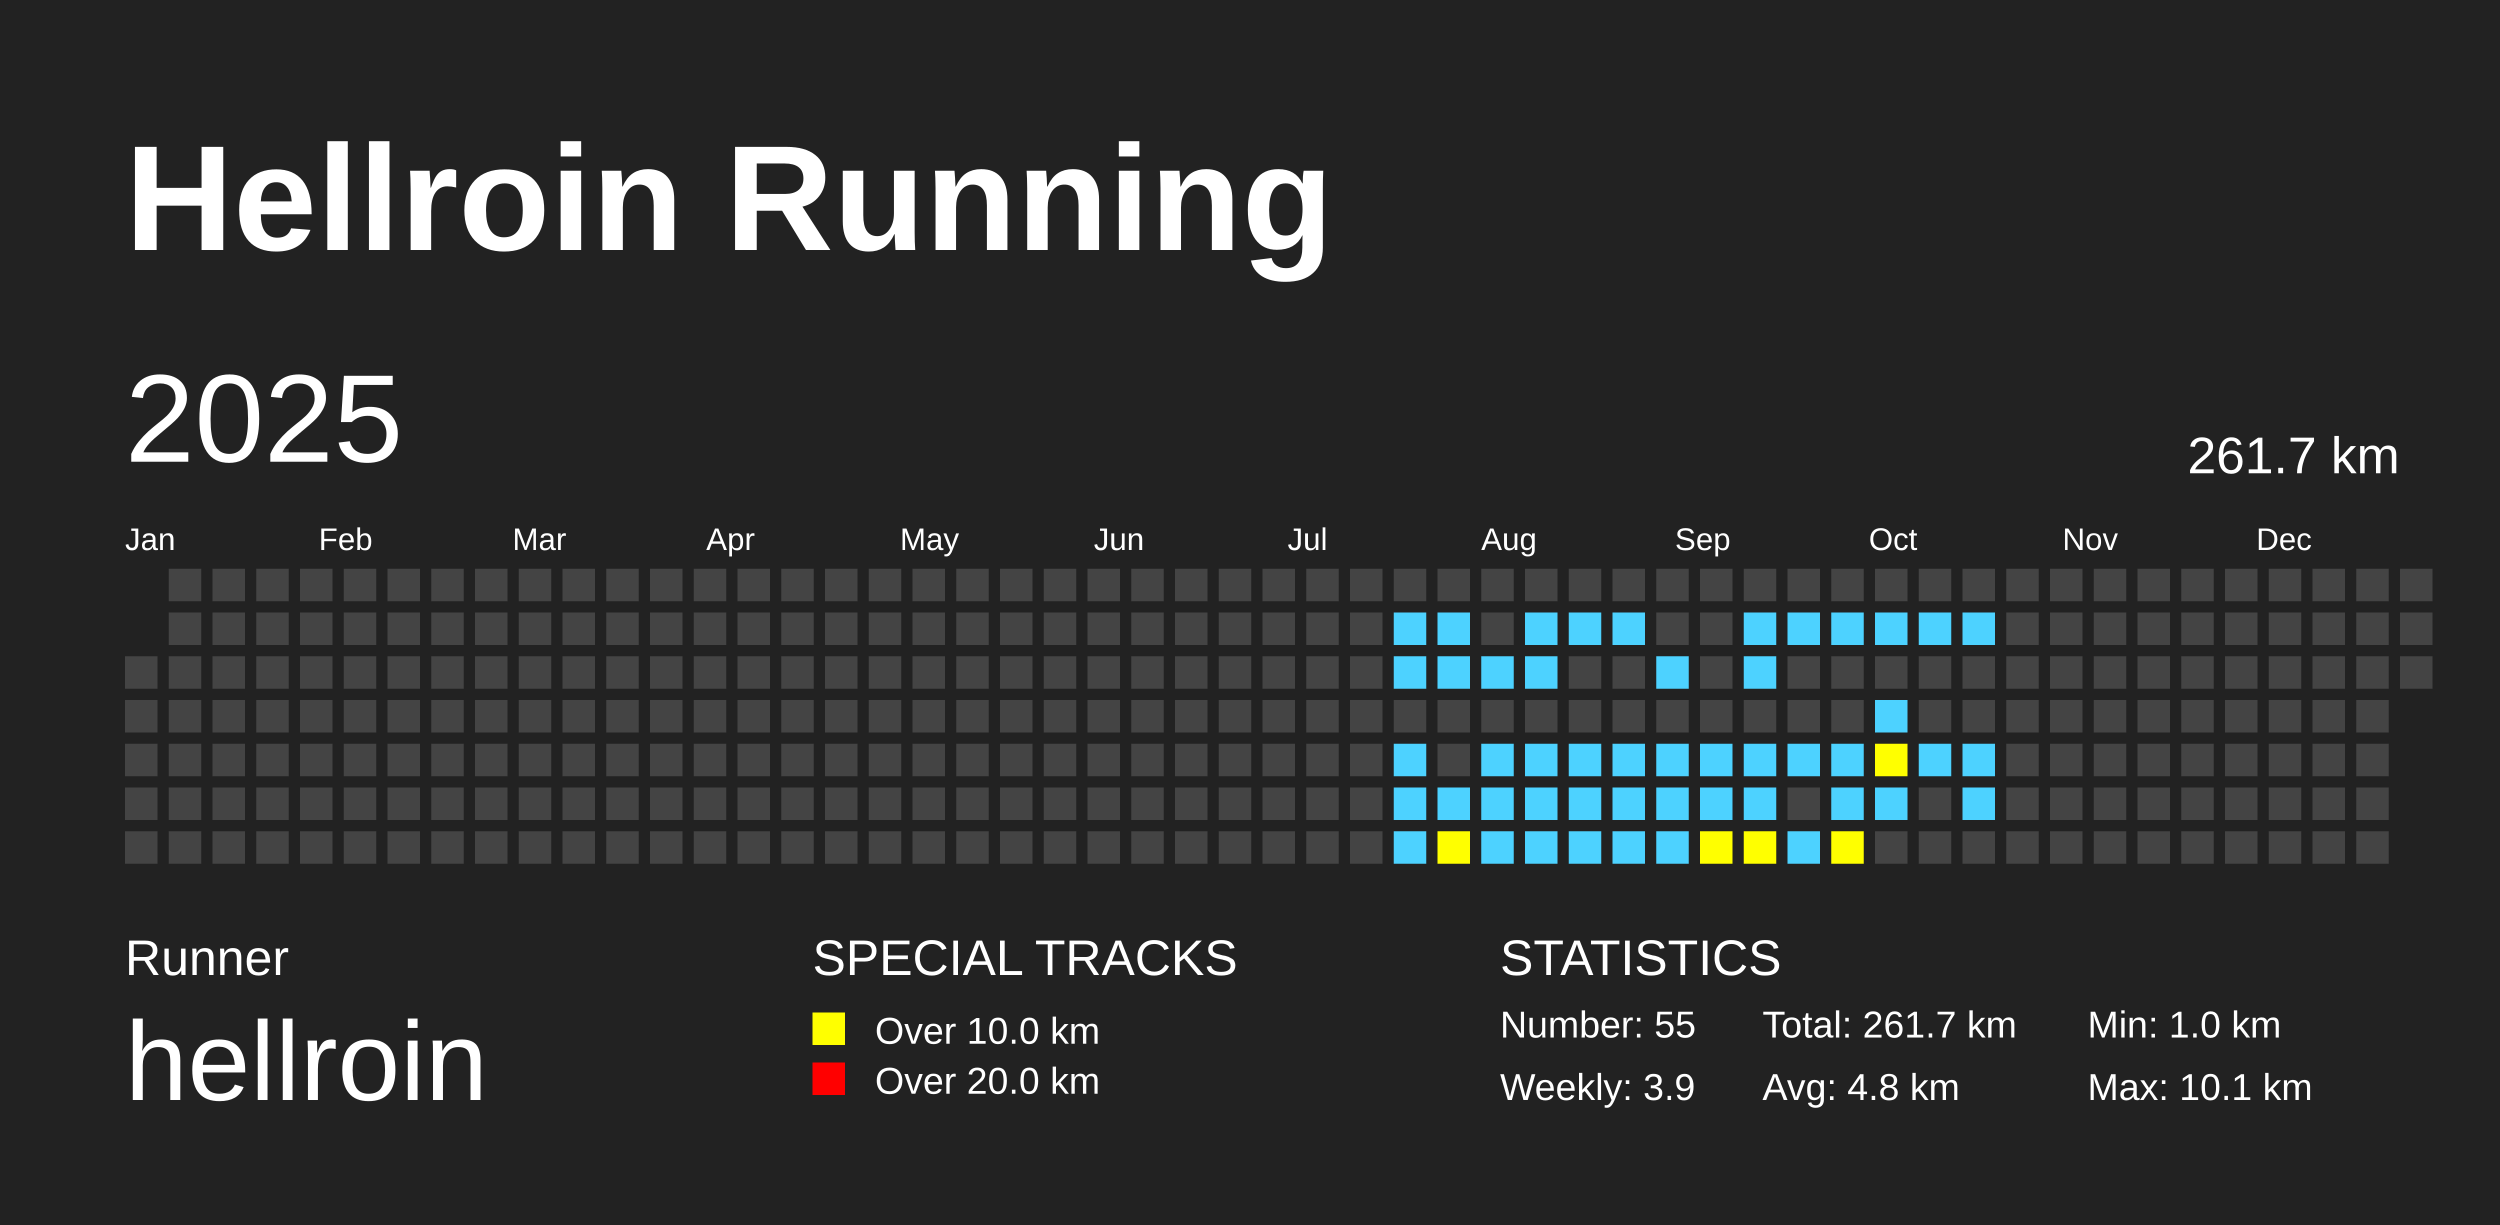
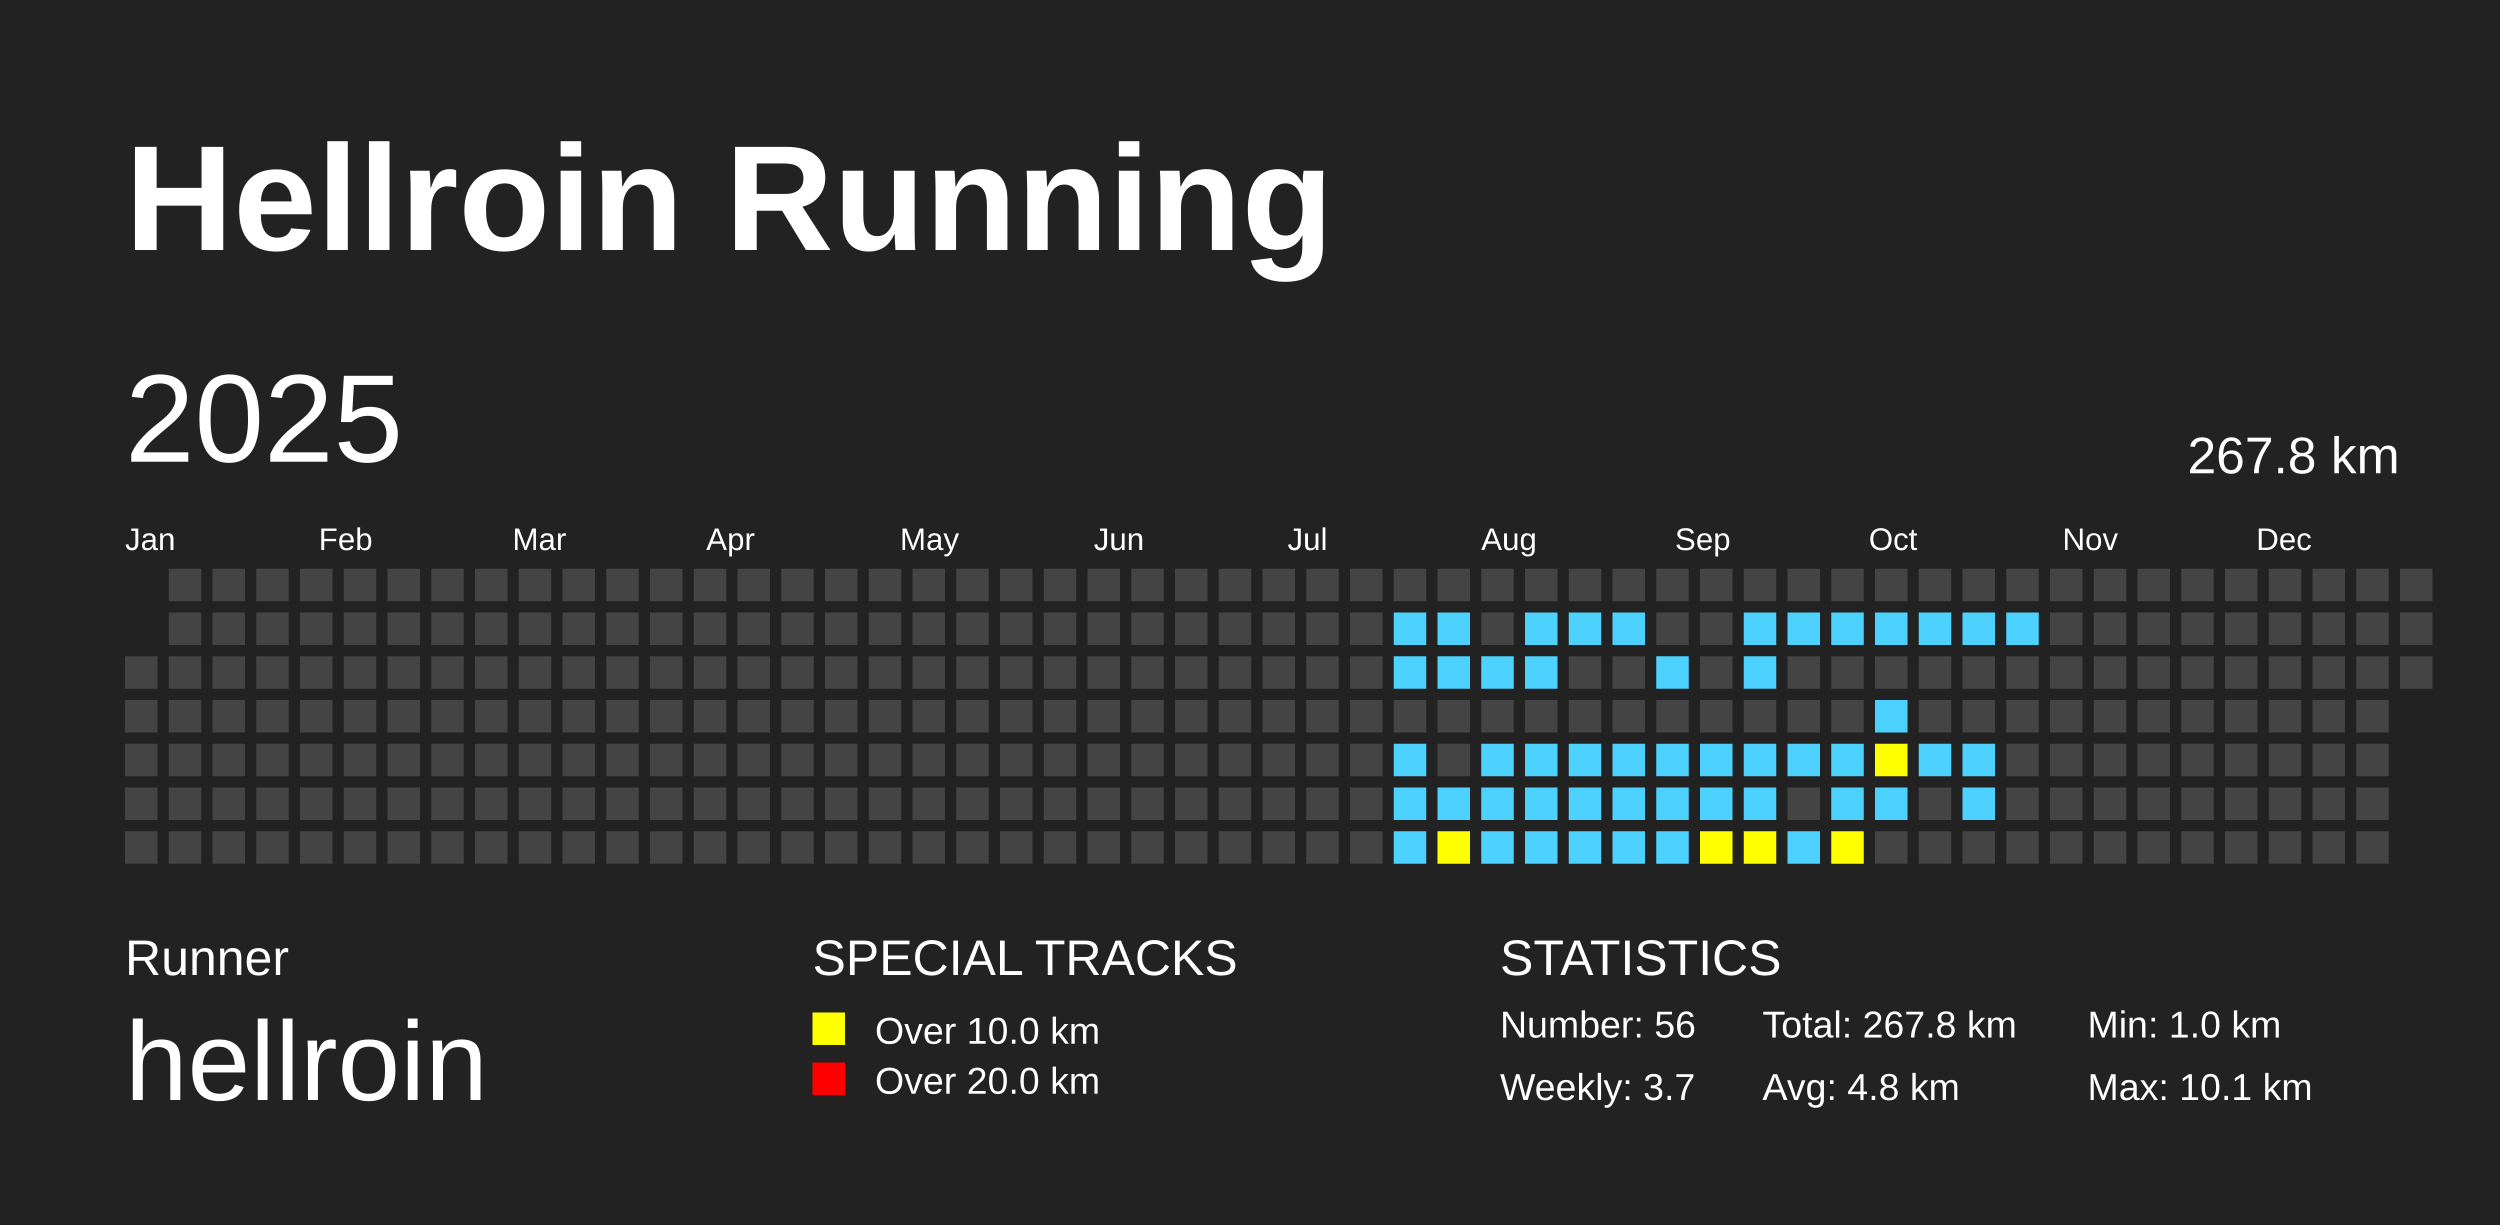
<svg xmlns="http://www.w3.org/2000/svg" baseProfile="full" height="98mm" version="1.1" viewBox="0,0,200,98" width="200mm">
  <defs />
  <rect fill="#222222" height="98" width="200" x="0" y="0" />
  <text fill="#FFFFFF" style="font-size:12px; font-family:Arial; font-weight:bold;" x="10" y="20">Hellroin Running</text>
  <text fill="#FFFFFF" style="font-size:4px; font-family:Arial" x="10" y="78">Runner</text>
  <text fill="#FFFFFF" style="font-size:9px; font-family:Arial" x="10" y="88">hellroin</text>
  <text fill="#FFFFFF" style="font-size:4px; font-family:Arial" x="65" y="78">SPECIAL TRACKS</text>
  <rect fill="yellow" height="2.6" width="2.6" x="65" y="81" />
  <text fill="#FFFFFF" style="font-size:3px; font-family:Arial" x="70" y="83.5">Over 10.0 km</text>
  <rect fill="red" height="2.6" width="2.6" x="65" y="85" />
  <text fill="#FFFFFF" style="font-size:3px; font-family:Arial" x="70" y="87.5">Over 20.0 km</text>
  <text fill="#FFFFFF" style="font-size:4px; font-family:Arial" x="120" y="78">STATISTICS</text>
-   <text fill="#FFFFFF" style="font-size:3px; font-family:Arial" x="120" y="83">Number: 55</text>
-   <text fill="#FFFFFF" style="font-size:3px; font-family:Arial" x="120" y="88">Weekly: 3.9</text>
-   <text fill="#FFFFFF" style="font-size:3px; font-family:Arial" x="141" y="83">Total: 261.7 km</text>
+   <text fill="#FFFFFF" style="font-size:3px; font-family:Arial" x="120" y="83">Number: 56</text>
+   <text fill="#FFFFFF" style="font-size:3px; font-family:Arial" x="120" y="88">Weekly: 3.7</text>
+   <text fill="#FFFFFF" style="font-size:3px; font-family:Arial" x="141" y="83">Total: 267.8 km</text>
  <text fill="#FFFFFF" style="font-size:3px; font-family:Arial" x="141" y="88">Avg: 4.8 km</text>
  <text fill="#FFFFFF" style="font-size:3px; font-family:Arial" x="167" y="83">Min: 1.0 km</text>
  <text fill="#FFFFFF" style="font-size:3px; font-family:Arial" x="167" y="88">Max: 10.1 km</text>
  <text dominant-baseline="hanging" fill="#FFFFFF" style="font-size:10.0px; font-family:Arial;" x="10" y="30">2025</text>
-   <text dominant-baseline="hanging" fill="#FFFFFF" style="font-size:4.125px; font-family:Arial;" x="175" y="35">261.7 km</text>
+   <text dominant-baseline="hanging" fill="#FFFFFF" style="font-size:4.125px; font-family:Arial;" x="175" y="35">267.8 km</text>
  <text fill="#FFFFFF" style="font-size:2.5px; font-family:Arial" x="10.0" y="44">Jan</text>
  <text fill="#FFFFFF" style="font-size:2.5px; font-family:Arial" x="25.5" y="44">Feb</text>
  <text fill="#FFFFFF" style="font-size:2.5px; font-family:Arial" x="41.0" y="44">Mar</text>
  <text fill="#FFFFFF" style="font-size:2.5px; font-family:Arial" x="56.5" y="44">Apr</text>
  <text fill="#FFFFFF" style="font-size:2.5px; font-family:Arial" x="72.0" y="44">May</text>
  <text fill="#FFFFFF" style="font-size:2.5px; font-family:Arial" x="87.5" y="44">Jun</text>
  <text fill="#FFFFFF" style="font-size:2.5px; font-family:Arial" x="103.0" y="44">Jul</text>
  <text fill="#FFFFFF" style="font-size:2.5px; font-family:Arial" x="118.5" y="44">Aug</text>
  <text fill="#FFFFFF" style="font-size:2.5px; font-family:Arial" x="134.0" y="44">Sep</text>
  <text fill="#FFFFFF" style="font-size:2.5px; font-family:Arial" x="149.5" y="44">Oct</text>
  <text fill="#FFFFFF" style="font-size:2.5px; font-family:Arial" x="165.0" y="44">Nov</text>
  <text fill="#FFFFFF" style="font-size:2.5px; font-family:Arial" x="180.5" y="44">Dec</text>
  <rect fill="#444444" height="2.6" width="2.6" x="10.0" y="52.5" />
  <rect fill="#444444" height="2.6" width="2.6" x="10.0" y="56.0" />
  <rect fill="#444444" height="2.6" width="2.6" x="10.0" y="59.5" />
  <rect fill="#444444" height="2.6" width="2.6" x="10.0" y="63.0" />
  <rect fill="#444444" height="2.6" width="2.6" x="10.0" y="66.5" />
  <rect fill="#444444" height="2.6" width="2.6" x="13.5" y="45.5" />
  <rect fill="#444444" height="2.6" width="2.6" x="13.5" y="49.0" />
  <rect fill="#444444" height="2.6" width="2.6" x="13.5" y="52.5" />
  <rect fill="#444444" height="2.6" width="2.6" x="13.5" y="56.0" />
  <rect fill="#444444" height="2.6" width="2.6" x="13.5" y="59.5" />
  <rect fill="#444444" height="2.6" width="2.6" x="13.5" y="63.0" />
  <rect fill="#444444" height="2.6" width="2.6" x="13.5" y="66.5" />
  <rect fill="#444444" height="2.6" width="2.6" x="17.0" y="45.5" />
  <rect fill="#444444" height="2.6" width="2.6" x="17.0" y="49.0" />
  <rect fill="#444444" height="2.6" width="2.6" x="17.0" y="52.5" />
  <rect fill="#444444" height="2.6" width="2.6" x="17.0" y="56.0" />
  <rect fill="#444444" height="2.6" width="2.6" x="17.0" y="59.5" />
  <rect fill="#444444" height="2.6" width="2.6" x="17.0" y="63.0" />
  <rect fill="#444444" height="2.6" width="2.6" x="17.0" y="66.5" />
  <rect fill="#444444" height="2.6" width="2.6" x="20.5" y="45.5" />
  <rect fill="#444444" height="2.6" width="2.6" x="20.5" y="49.0" />
  <rect fill="#444444" height="2.6" width="2.6" x="20.5" y="52.5" />
  <rect fill="#444444" height="2.6" width="2.6" x="20.5" y="56.0" />
  <rect fill="#444444" height="2.6" width="2.6" x="20.5" y="59.5" />
  <rect fill="#444444" height="2.6" width="2.6" x="20.5" y="63.0" />
  <rect fill="#444444" height="2.6" width="2.6" x="20.5" y="66.5" />
  <rect fill="#444444" height="2.6" width="2.6" x="24.0" y="45.5" />
  <rect fill="#444444" height="2.6" width="2.6" x="24.0" y="49.0" />
  <rect fill="#444444" height="2.6" width="2.6" x="24.0" y="52.5" />
  <rect fill="#444444" height="2.6" width="2.6" x="24.0" y="56.0" />
  <rect fill="#444444" height="2.6" width="2.6" x="24.0" y="59.5" />
  <rect fill="#444444" height="2.6" width="2.6" x="24.0" y="63.0" />
  <rect fill="#444444" height="2.6" width="2.6" x="24.0" y="66.5" />
  <rect fill="#444444" height="2.6" width="2.6" x="27.5" y="45.5" />
  <rect fill="#444444" height="2.6" width="2.6" x="27.5" y="49.0" />
  <rect fill="#444444" height="2.6" width="2.6" x="27.5" y="52.5" />
  <rect fill="#444444" height="2.6" width="2.6" x="27.5" y="56.0" />
  <rect fill="#444444" height="2.6" width="2.6" x="27.5" y="59.5" />
  <rect fill="#444444" height="2.6" width="2.6" x="27.5" y="63.0" />
  <rect fill="#444444" height="2.6" width="2.6" x="27.5" y="66.5" />
  <rect fill="#444444" height="2.6" width="2.6" x="31.0" y="45.5" />
  <rect fill="#444444" height="2.6" width="2.6" x="31.0" y="49.0" />
  <rect fill="#444444" height="2.6" width="2.6" x="31.0" y="52.5" />
  <rect fill="#444444" height="2.6" width="2.6" x="31.0" y="56.0" />
  <rect fill="#444444" height="2.6" width="2.6" x="31.0" y="59.5" />
  <rect fill="#444444" height="2.6" width="2.6" x="31.0" y="63.0" />
  <rect fill="#444444" height="2.6" width="2.6" x="31.0" y="66.5" />
  <rect fill="#444444" height="2.6" width="2.6" x="34.5" y="45.5" />
  <rect fill="#444444" height="2.6" width="2.6" x="34.5" y="49.0" />
  <rect fill="#444444" height="2.6" width="2.6" x="34.5" y="52.5" />
  <rect fill="#444444" height="2.6" width="2.6" x="34.5" y="56.0" />
  <rect fill="#444444" height="2.6" width="2.6" x="34.5" y="59.5" />
  <rect fill="#444444" height="2.6" width="2.6" x="34.5" y="63.0" />
  <rect fill="#444444" height="2.6" width="2.6" x="34.5" y="66.5" />
  <rect fill="#444444" height="2.6" width="2.6" x="38.0" y="45.5" />
  <rect fill="#444444" height="2.6" width="2.6" x="38.0" y="49.0" />
  <rect fill="#444444" height="2.6" width="2.6" x="38.0" y="52.5" />
  <rect fill="#444444" height="2.6" width="2.6" x="38.0" y="56.0" />
  <rect fill="#444444" height="2.6" width="2.6" x="38.0" y="59.5" />
  <rect fill="#444444" height="2.6" width="2.6" x="38.0" y="63.0" />
  <rect fill="#444444" height="2.6" width="2.6" x="38.0" y="66.5" />
  <rect fill="#444444" height="2.6" width="2.6" x="41.5" y="45.5" />
  <rect fill="#444444" height="2.6" width="2.6" x="41.5" y="49.0" />
  <rect fill="#444444" height="2.6" width="2.6" x="41.5" y="52.5" />
  <rect fill="#444444" height="2.6" width="2.6" x="41.5" y="56.0" />
  <rect fill="#444444" height="2.6" width="2.6" x="41.5" y="59.5" />
  <rect fill="#444444" height="2.6" width="2.6" x="41.5" y="63.0" />
  <rect fill="#444444" height="2.6" width="2.6" x="41.5" y="66.5" />
  <rect fill="#444444" height="2.6" width="2.6" x="45.0" y="45.5" />
  <rect fill="#444444" height="2.6" width="2.6" x="45.0" y="49.0" />
  <rect fill="#444444" height="2.6" width="2.6" x="45.0" y="52.5" />
  <rect fill="#444444" height="2.6" width="2.6" x="45.0" y="56.0" />
  <rect fill="#444444" height="2.6" width="2.6" x="45.0" y="59.5" />
  <rect fill="#444444" height="2.6" width="2.6" x="45.0" y="63.0" />
  <rect fill="#444444" height="2.6" width="2.6" x="45.0" y="66.5" />
  <rect fill="#444444" height="2.6" width="2.6" x="48.5" y="45.5" />
  <rect fill="#444444" height="2.6" width="2.6" x="48.5" y="49.0" />
  <rect fill="#444444" height="2.6" width="2.6" x="48.5" y="52.5" />
  <rect fill="#444444" height="2.6" width="2.6" x="48.5" y="56.0" />
  <rect fill="#444444" height="2.6" width="2.6" x="48.5" y="59.5" />
  <rect fill="#444444" height="2.6" width="2.6" x="48.5" y="63.0" />
  <rect fill="#444444" height="2.6" width="2.6" x="48.5" y="66.5" />
  <rect fill="#444444" height="2.6" width="2.6" x="52.0" y="45.5" />
  <rect fill="#444444" height="2.6" width="2.6" x="52.0" y="49.0" />
  <rect fill="#444444" height="2.6" width="2.6" x="52.0" y="52.5" />
  <rect fill="#444444" height="2.6" width="2.6" x="52.0" y="56.0" />
  <rect fill="#444444" height="2.6" width="2.6" x="52.0" y="59.5" />
  <rect fill="#444444" height="2.6" width="2.6" x="52.0" y="63.0" />
  <rect fill="#444444" height="2.6" width="2.6" x="52.0" y="66.5" />
  <rect fill="#444444" height="2.6" width="2.6" x="55.5" y="45.5" />
  <rect fill="#444444" height="2.6" width="2.6" x="55.5" y="49.0" />
  <rect fill="#444444" height="2.6" width="2.6" x="55.5" y="52.5" />
  <rect fill="#444444" height="2.6" width="2.6" x="55.5" y="56.0" />
  <rect fill="#444444" height="2.6" width="2.6" x="55.5" y="59.5" />
  <rect fill="#444444" height="2.6" width="2.6" x="55.5" y="63.0" />
  <rect fill="#444444" height="2.6" width="2.6" x="55.5" y="66.5" />
  <rect fill="#444444" height="2.6" width="2.6" x="59.0" y="45.5" />
  <rect fill="#444444" height="2.6" width="2.6" x="59.0" y="49.0" />
  <rect fill="#444444" height="2.6" width="2.6" x="59.0" y="52.5" />
  <rect fill="#444444" height="2.6" width="2.6" x="59.0" y="56.0" />
  <rect fill="#444444" height="2.6" width="2.6" x="59.0" y="59.5" />
  <rect fill="#444444" height="2.6" width="2.6" x="59.0" y="63.0" />
  <rect fill="#444444" height="2.6" width="2.6" x="59.0" y="66.5" />
  <rect fill="#444444" height="2.6" width="2.6" x="62.5" y="45.5" />
  <rect fill="#444444" height="2.6" width="2.6" x="62.5" y="49.0" />
  <rect fill="#444444" height="2.6" width="2.6" x="62.5" y="52.5" />
  <rect fill="#444444" height="2.6" width="2.6" x="62.5" y="56.0" />
  <rect fill="#444444" height="2.6" width="2.6" x="62.5" y="59.5" />
  <rect fill="#444444" height="2.6" width="2.6" x="62.5" y="63.0" />
  <rect fill="#444444" height="2.6" width="2.6" x="62.5" y="66.5" />
  <rect fill="#444444" height="2.6" width="2.6" x="66.0" y="45.5" />
  <rect fill="#444444" height="2.6" width="2.6" x="66.0" y="49.0" />
  <rect fill="#444444" height="2.6" width="2.6" x="66.0" y="52.5" />
  <rect fill="#444444" height="2.6" width="2.6" x="66.0" y="56.0" />
  <rect fill="#444444" height="2.6" width="2.6" x="66.0" y="59.5" />
  <rect fill="#444444" height="2.6" width="2.6" x="66.0" y="63.0" />
  <rect fill="#444444" height="2.6" width="2.6" x="66.0" y="66.5" />
  <rect fill="#444444" height="2.6" width="2.6" x="69.5" y="45.5" />
  <rect fill="#444444" height="2.6" width="2.6" x="69.5" y="49.0" />
  <rect fill="#444444" height="2.6" width="2.6" x="69.5" y="52.5" />
  <rect fill="#444444" height="2.6" width="2.6" x="69.5" y="56.0" />
  <rect fill="#444444" height="2.6" width="2.6" x="69.5" y="59.5" />
  <rect fill="#444444" height="2.6" width="2.6" x="69.5" y="63.0" />
  <rect fill="#444444" height="2.6" width="2.6" x="69.5" y="66.5" />
  <rect fill="#444444" height="2.6" width="2.6" x="73.0" y="45.5" />
  <rect fill="#444444" height="2.6" width="2.6" x="73.0" y="49.0" />
  <rect fill="#444444" height="2.6" width="2.6" x="73.0" y="52.5" />
  <rect fill="#444444" height="2.6" width="2.6" x="73.0" y="56.0" />
  <rect fill="#444444" height="2.6" width="2.6" x="73.0" y="59.5" />
  <rect fill="#444444" height="2.6" width="2.6" x="73.0" y="63.0" />
  <rect fill="#444444" height="2.6" width="2.6" x="73.0" y="66.5" />
  <rect fill="#444444" height="2.6" width="2.6" x="76.5" y="45.5" />
  <rect fill="#444444" height="2.6" width="2.6" x="76.5" y="49.0" />
  <rect fill="#444444" height="2.6" width="2.6" x="76.5" y="52.5" />
  <rect fill="#444444" height="2.6" width="2.6" x="76.5" y="56.0" />
  <rect fill="#444444" height="2.6" width="2.6" x="76.5" y="59.5" />
  <rect fill="#444444" height="2.6" width="2.6" x="76.5" y="63.0" />
  <rect fill="#444444" height="2.6" width="2.6" x="76.5" y="66.5" />
  <rect fill="#444444" height="2.6" width="2.6" x="80.0" y="45.5" />
  <rect fill="#444444" height="2.6" width="2.6" x="80.0" y="49.0" />
  <rect fill="#444444" height="2.6" width="2.6" x="80.0" y="52.5" />
  <rect fill="#444444" height="2.6" width="2.6" x="80.0" y="56.0" />
  <rect fill="#444444" height="2.6" width="2.6" x="80.0" y="59.5" />
  <rect fill="#444444" height="2.6" width="2.6" x="80.0" y="63.0" />
  <rect fill="#444444" height="2.6" width="2.6" x="80.0" y="66.5" />
  <rect fill="#444444" height="2.6" width="2.6" x="83.5" y="45.5" />
  <rect fill="#444444" height="2.6" width="2.6" x="83.5" y="49.0" />
  <rect fill="#444444" height="2.6" width="2.6" x="83.5" y="52.5" />
  <rect fill="#444444" height="2.6" width="2.6" x="83.5" y="56.0" />
  <rect fill="#444444" height="2.6" width="2.6" x="83.5" y="59.5" />
  <rect fill="#444444" height="2.6" width="2.6" x="83.5" y="63.0" />
  <rect fill="#444444" height="2.6" width="2.6" x="83.5" y="66.5" />
  <rect fill="#444444" height="2.6" width="2.6" x="87.0" y="45.5" />
  <rect fill="#444444" height="2.6" width="2.6" x="87.0" y="49.0" />
  <rect fill="#444444" height="2.6" width="2.6" x="87.0" y="52.5" />
  <rect fill="#444444" height="2.6" width="2.6" x="87.0" y="56.0" />
  <rect fill="#444444" height="2.6" width="2.6" x="87.0" y="59.5" />
  <rect fill="#444444" height="2.6" width="2.6" x="87.0" y="63.0" />
  <rect fill="#444444" height="2.6" width="2.6" x="87.0" y="66.5" />
  <rect fill="#444444" height="2.6" width="2.6" x="90.5" y="45.5" />
  <rect fill="#444444" height="2.6" width="2.6" x="90.5" y="49.0" />
  <rect fill="#444444" height="2.6" width="2.6" x="90.5" y="52.5" />
  <rect fill="#444444" height="2.6" width="2.6" x="90.5" y="56.0" />
  <rect fill="#444444" height="2.6" width="2.6" x="90.5" y="59.5" />
  <rect fill="#444444" height="2.6" width="2.6" x="90.5" y="63.0" />
  <rect fill="#444444" height="2.6" width="2.6" x="90.5" y="66.5" />
  <rect fill="#444444" height="2.6" width="2.6" x="94.0" y="45.5" />
  <rect fill="#444444" height="2.6" width="2.6" x="94.0" y="49.0" />
  <rect fill="#444444" height="2.6" width="2.6" x="94.0" y="52.5" />
  <rect fill="#444444" height="2.6" width="2.6" x="94.0" y="56.0" />
  <rect fill="#444444" height="2.6" width="2.6" x="94.0" y="59.5" />
  <rect fill="#444444" height="2.6" width="2.6" x="94.0" y="63.0" />
  <rect fill="#444444" height="2.6" width="2.6" x="94.0" y="66.5" />
  <rect fill="#444444" height="2.6" width="2.6" x="97.5" y="45.5" />
  <rect fill="#444444" height="2.6" width="2.6" x="97.5" y="49.0" />
  <rect fill="#444444" height="2.6" width="2.6" x="97.5" y="52.5" />
  <rect fill="#444444" height="2.6" width="2.6" x="97.5" y="56.0" />
  <rect fill="#444444" height="2.6" width="2.6" x="97.5" y="59.5" />
  <rect fill="#444444" height="2.6" width="2.6" x="97.5" y="63.0" />
  <rect fill="#444444" height="2.6" width="2.6" x="97.5" y="66.5" />
  <rect fill="#444444" height="2.6" width="2.6" x="101.0" y="45.5" />
  <rect fill="#444444" height="2.6" width="2.6" x="101.0" y="49.0" />
  <rect fill="#444444" height="2.6" width="2.6" x="101.0" y="52.5" />
  <rect fill="#444444" height="2.6" width="2.6" x="101.0" y="56.0" />
  <rect fill="#444444" height="2.6" width="2.6" x="101.0" y="59.5" />
  <rect fill="#444444" height="2.6" width="2.6" x="101.0" y="63.0" />
  <rect fill="#444444" height="2.6" width="2.6" x="101.0" y="66.5" />
  <rect fill="#444444" height="2.6" width="2.6" x="104.5" y="45.5" />
  <rect fill="#444444" height="2.6" width="2.6" x="104.5" y="49.0" />
  <rect fill="#444444" height="2.6" width="2.6" x="104.5" y="52.5" />
  <rect fill="#444444" height="2.6" width="2.6" x="104.5" y="56.0" />
  <rect fill="#444444" height="2.6" width="2.6" x="104.5" y="59.5" />
  <rect fill="#444444" height="2.6" width="2.6" x="104.5" y="63.0" />
  <rect fill="#444444" height="2.6" width="2.6" x="104.5" y="66.5" />
  <rect fill="#444444" height="2.6" width="2.6" x="108.0" y="45.5" />
  <rect fill="#444444" height="2.6" width="2.6" x="108.0" y="49.0" />
  <rect fill="#444444" height="2.6" width="2.6" x="108.0" y="52.5" />
  <rect fill="#444444" height="2.6" width="2.6" x="108.0" y="56.0" />
  <rect fill="#444444" height="2.6" width="2.6" x="108.0" y="59.5" />
  <rect fill="#444444" height="2.6" width="2.6" x="108.0" y="63.0" />
  <rect fill="#444444" height="2.6" width="2.6" x="108.0" y="66.5" />
  <rect fill="#444444" height="2.6" width="2.6" x="111.5" y="45.5" />
  <rect fill="#4DD2FF" height="2.6" width="2.6" x="111.5" y="49.0" />
  <rect fill="#4DD2FF" height="2.6" width="2.6" x="111.5" y="52.5" />
  <rect fill="#444444" height="2.6" width="2.6" x="111.5" y="56.0" />
  <rect fill="#4DD2FF" height="2.6" width="2.6" x="111.5" y="59.5" />
  <rect fill="#4DD2FF" height="2.6" width="2.6" x="111.5" y="63.0" />
  <rect fill="#4DD2FF" height="2.6" width="2.6" x="111.5" y="66.5" />
  <rect fill="#444444" height="2.6" width="2.6" x="115.0" y="45.5" />
  <rect fill="#4DD2FF" height="2.6" width="2.6" x="115.0" y="49.0" />
  <rect fill="#4DD2FF" height="2.6" width="2.6" x="115.0" y="52.5" />
  <rect fill="#444444" height="2.6" width="2.6" x="115.0" y="56.0" />
  <rect fill="#444444" height="2.6" width="2.6" x="115.0" y="59.5" />
  <rect fill="#4DD2FF" height="2.6" width="2.6" x="115.0" y="63.0" />
  <rect fill="yellow" height="2.6" width="2.6" x="115.0" y="66.5" />
  <rect fill="#444444" height="2.6" width="2.6" x="118.5" y="45.5" />
  <rect fill="#444444" height="2.6" width="2.6" x="118.5" y="49.0" />
  <rect fill="#4DD2FF" height="2.6" width="2.6" x="118.5" y="52.5" />
  <rect fill="#444444" height="2.6" width="2.6" x="118.5" y="56.0" />
  <rect fill="#4DD2FF" height="2.6" width="2.6" x="118.5" y="59.5" />
  <rect fill="#4DD2FF" height="2.6" width="2.6" x="118.5" y="63.0" />
  <rect fill="#4DD2FF" height="2.6" width="2.6" x="118.5" y="66.5" />
  <rect fill="#444444" height="2.6" width="2.6" x="122.0" y="45.5" />
  <rect fill="#4DD2FF" height="2.6" width="2.6" x="122.0" y="49.0" />
  <rect fill="#4DD2FF" height="2.6" width="2.6" x="122.0" y="52.5" />
  <rect fill="#444444" height="2.6" width="2.6" x="122.0" y="56.0" />
  <rect fill="#4DD2FF" height="2.6" width="2.6" x="122.0" y="59.5" />
  <rect fill="#4DD2FF" height="2.6" width="2.6" x="122.0" y="63.0" />
  <rect fill="#4DD2FF" height="2.6" width="2.6" x="122.0" y="66.5" />
  <rect fill="#444444" height="2.6" width="2.6" x="125.5" y="45.5" />
  <rect fill="#4DD2FF" height="2.6" width="2.6" x="125.5" y="49.0" />
  <rect fill="#444444" height="2.6" width="2.6" x="125.5" y="52.5" />
  <rect fill="#444444" height="2.6" width="2.6" x="125.5" y="56.0" />
  <rect fill="#4DD2FF" height="2.6" width="2.6" x="125.5" y="59.5" />
  <rect fill="#4DD2FF" height="2.6" width="2.6" x="125.5" y="63.0" />
  <rect fill="#4DD2FF" height="2.6" width="2.6" x="125.5" y="66.5" />
  <rect fill="#444444" height="2.6" width="2.6" x="129.0" y="45.5" />
  <rect fill="#4DD2FF" height="2.6" width="2.6" x="129.0" y="49.0" />
  <rect fill="#444444" height="2.6" width="2.6" x="129.0" y="52.5" />
  <rect fill="#444444" height="2.6" width="2.6" x="129.0" y="56.0" />
  <rect fill="#4DD2FF" height="2.6" width="2.6" x="129.0" y="59.5" />
  <rect fill="#4DD2FF" height="2.6" width="2.6" x="129.0" y="63.0" />
  <rect fill="#4DD2FF" height="2.6" width="2.6" x="129.0" y="66.5" />
  <rect fill="#444444" height="2.6" width="2.6" x="132.5" y="45.5" />
  <rect fill="#444444" height="2.6" width="2.6" x="132.5" y="49.0" />
  <rect fill="#4DD2FF" height="2.6" width="2.6" x="132.5" y="52.5" />
  <rect fill="#444444" height="2.6" width="2.6" x="132.5" y="56.0" />
  <rect fill="#4DD2FF" height="2.6" width="2.6" x="132.5" y="59.5" />
  <rect fill="#4DD2FF" height="2.6" width="2.6" x="132.5" y="63.0" />
  <rect fill="#4DD2FF" height="2.6" width="2.6" x="132.5" y="66.5" />
  <rect fill="#444444" height="2.6" width="2.6" x="136.0" y="45.5" />
  <rect fill="#444444" height="2.6" width="2.6" x="136.0" y="49.0" />
  <rect fill="#444444" height="2.6" width="2.6" x="136.0" y="52.5" />
  <rect fill="#444444" height="2.6" width="2.6" x="136.0" y="56.0" />
  <rect fill="#4DD2FF" height="2.6" width="2.6" x="136.0" y="59.5" />
  <rect fill="#4DD2FF" height="2.6" width="2.6" x="136.0" y="63.0" />
  <rect fill="yellow" height="2.6" width="2.6" x="136.0" y="66.5" />
  <rect fill="#444444" height="2.6" width="2.6" x="139.5" y="45.5" />
  <rect fill="#4DD2FF" height="2.6" width="2.6" x="139.5" y="49.0" />
  <rect fill="#4DD2FF" height="2.6" width="2.6" x="139.5" y="52.5" />
  <rect fill="#444444" height="2.6" width="2.6" x="139.5" y="56.0" />
  <rect fill="#4DD2FF" height="2.6" width="2.6" x="139.5" y="59.5" />
  <rect fill="#4DD2FF" height="2.6" width="2.6" x="139.5" y="63.0" />
  <rect fill="yellow" height="2.6" width="2.6" x="139.5" y="66.5" />
  <rect fill="#444444" height="2.6" width="2.6" x="143.0" y="45.5" />
  <rect fill="#4DD2FF" height="2.6" width="2.6" x="143.0" y="49.0" />
  <rect fill="#444444" height="2.6" width="2.6" x="143.0" y="52.5" />
  <rect fill="#444444" height="2.6" width="2.6" x="143.0" y="56.0" />
  <rect fill="#4DD2FF" height="2.6" width="2.6" x="143.0" y="59.5" />
  <rect fill="#444444" height="2.6" width="2.6" x="143.0" y="63.0" />
  <rect fill="#4DD2FF" height="2.6" width="2.6" x="143.0" y="66.5" />
  <rect fill="#444444" height="2.6" width="2.6" x="146.5" y="45.5" />
  <rect fill="#4DD2FF" height="2.6" width="2.6" x="146.5" y="49.0" />
  <rect fill="#444444" height="2.6" width="2.6" x="146.5" y="52.5" />
  <rect fill="#444444" height="2.6" width="2.6" x="146.5" y="56.0" />
  <rect fill="#4DD2FF" height="2.6" width="2.6" x="146.5" y="59.5" />
  <rect fill="#4DD2FF" height="2.6" width="2.6" x="146.5" y="63.0" />
  <rect fill="yellow" height="2.6" width="2.6" x="146.5" y="66.5" />
  <rect fill="#444444" height="2.6" width="2.6" x="150.0" y="45.5" />
  <rect fill="#4DD2FF" height="2.6" width="2.6" x="150.0" y="49.0" />
  <rect fill="#444444" height="2.6" width="2.6" x="150.0" y="52.5" />
  <rect fill="#4DD2FF" height="2.6" width="2.6" x="150.0" y="56.0" />
  <rect fill="yellow" height="2.6" width="2.6" x="150.0" y="59.5" />
  <rect fill="#4DD2FF" height="2.6" width="2.6" x="150.0" y="63.0" />
  <rect fill="#444444" height="2.6" width="2.6" x="150.0" y="66.5" />
  <rect fill="#444444" height="2.6" width="2.6" x="153.5" y="45.5" />
  <rect fill="#4DD2FF" height="2.6" width="2.6" x="153.5" y="49.0" />
  <rect fill="#444444" height="2.6" width="2.6" x="153.5" y="52.5" />
  <rect fill="#444444" height="2.6" width="2.6" x="153.5" y="56.0" />
  <rect fill="#4DD2FF" height="2.6" width="2.6" x="153.5" y="59.5" />
  <rect fill="#444444" height="2.6" width="2.6" x="153.5" y="63.0" />
  <rect fill="#444444" height="2.6" width="2.6" x="153.5" y="66.5" />
  <rect fill="#444444" height="2.6" width="2.6" x="157.0" y="45.5" />
  <rect fill="#4DD2FF" height="2.6" width="2.6" x="157.0" y="49.0" />
  <rect fill="#444444" height="2.6" width="2.6" x="157.0" y="52.5" />
  <rect fill="#444444" height="2.6" width="2.6" x="157.0" y="56.0" />
  <rect fill="#4DD2FF" height="2.6" width="2.6" x="157.0" y="59.5" />
  <rect fill="#4DD2FF" height="2.6" width="2.6" x="157.0" y="63.0" />
  <rect fill="#444444" height="2.6" width="2.6" x="157.0" y="66.5" />
  <rect fill="#444444" height="2.6" width="2.6" x="160.5" y="45.5" />
-   <rect fill="#444444" height="2.6" width="2.6" x="160.5" y="49.0" />
+   <rect fill="#4DD2FF" height="2.6" width="2.6" x="160.5" y="49.0" />
  <rect fill="#444444" height="2.6" width="2.6" x="160.5" y="52.5" />
  <rect fill="#444444" height="2.6" width="2.6" x="160.5" y="56.0" />
  <rect fill="#444444" height="2.6" width="2.6" x="160.5" y="59.5" />
  <rect fill="#444444" height="2.6" width="2.6" x="160.5" y="63.0" />
  <rect fill="#444444" height="2.6" width="2.6" x="160.5" y="66.5" />
  <rect fill="#444444" height="2.6" width="2.6" x="164.0" y="45.5" />
  <rect fill="#444444" height="2.6" width="2.6" x="164.0" y="49.0" />
  <rect fill="#444444" height="2.6" width="2.6" x="164.0" y="52.5" />
  <rect fill="#444444" height="2.6" width="2.6" x="164.0" y="56.0" />
  <rect fill="#444444" height="2.6" width="2.6" x="164.0" y="59.5" />
  <rect fill="#444444" height="2.6" width="2.6" x="164.0" y="63.0" />
  <rect fill="#444444" height="2.6" width="2.6" x="164.0" y="66.5" />
  <rect fill="#444444" height="2.6" width="2.6" x="167.5" y="45.5" />
  <rect fill="#444444" height="2.6" width="2.6" x="167.5" y="49.0" />
  <rect fill="#444444" height="2.6" width="2.6" x="167.5" y="52.5" />
  <rect fill="#444444" height="2.6" width="2.6" x="167.5" y="56.0" />
  <rect fill="#444444" height="2.6" width="2.6" x="167.5" y="59.5" />
  <rect fill="#444444" height="2.6" width="2.6" x="167.5" y="63.0" />
  <rect fill="#444444" height="2.6" width="2.6" x="167.5" y="66.5" />
  <rect fill="#444444" height="2.6" width="2.6" x="171.0" y="45.5" />
  <rect fill="#444444" height="2.6" width="2.6" x="171.0" y="49.0" />
  <rect fill="#444444" height="2.6" width="2.6" x="171.0" y="52.5" />
  <rect fill="#444444" height="2.6" width="2.6" x="171.0" y="56.0" />
  <rect fill="#444444" height="2.6" width="2.6" x="171.0" y="59.5" />
  <rect fill="#444444" height="2.6" width="2.6" x="171.0" y="63.0" />
  <rect fill="#444444" height="2.6" width="2.6" x="171.0" y="66.5" />
  <rect fill="#444444" height="2.6" width="2.6" x="174.5" y="45.5" />
  <rect fill="#444444" height="2.6" width="2.6" x="174.5" y="49.0" />
  <rect fill="#444444" height="2.6" width="2.6" x="174.5" y="52.5" />
  <rect fill="#444444" height="2.6" width="2.6" x="174.5" y="56.0" />
  <rect fill="#444444" height="2.6" width="2.6" x="174.5" y="59.5" />
  <rect fill="#444444" height="2.6" width="2.6" x="174.5" y="63.0" />
  <rect fill="#444444" height="2.6" width="2.6" x="174.5" y="66.5" />
  <rect fill="#444444" height="2.6" width="2.6" x="178.0" y="45.5" />
  <rect fill="#444444" height="2.6" width="2.6" x="178.0" y="49.0" />
  <rect fill="#444444" height="2.6" width="2.6" x="178.0" y="52.5" />
  <rect fill="#444444" height="2.6" width="2.6" x="178.0" y="56.0" />
  <rect fill="#444444" height="2.6" width="2.6" x="178.0" y="59.5" />
  <rect fill="#444444" height="2.6" width="2.6" x="178.0" y="63.0" />
  <rect fill="#444444" height="2.6" width="2.6" x="178.0" y="66.5" />
  <rect fill="#444444" height="2.6" width="2.6" x="181.5" y="45.5" />
  <rect fill="#444444" height="2.6" width="2.6" x="181.5" y="49.0" />
  <rect fill="#444444" height="2.6" width="2.6" x="181.5" y="52.5" />
  <rect fill="#444444" height="2.6" width="2.6" x="181.5" y="56.0" />
  <rect fill="#444444" height="2.6" width="2.6" x="181.5" y="59.5" />
  <rect fill="#444444" height="2.6" width="2.6" x="181.5" y="63.0" />
  <rect fill="#444444" height="2.6" width="2.6" x="181.5" y="66.5" />
  <rect fill="#444444" height="2.6" width="2.6" x="185.0" y="45.5" />
  <rect fill="#444444" height="2.6" width="2.6" x="185.0" y="49.0" />
  <rect fill="#444444" height="2.6" width="2.6" x="185.0" y="52.5" />
  <rect fill="#444444" height="2.6" width="2.6" x="185.0" y="56.0" />
  <rect fill="#444444" height="2.6" width="2.6" x="185.0" y="59.5" />
  <rect fill="#444444" height="2.6" width="2.6" x="185.0" y="63.0" />
  <rect fill="#444444" height="2.6" width="2.6" x="185.0" y="66.5" />
  <rect fill="#444444" height="2.6" width="2.6" x="188.5" y="45.5" />
  <rect fill="#444444" height="2.6" width="2.6" x="188.5" y="49.0" />
  <rect fill="#444444" height="2.6" width="2.6" x="188.5" y="52.5" />
  <rect fill="#444444" height="2.6" width="2.6" x="188.5" y="56.0" />
  <rect fill="#444444" height="2.6" width="2.6" x="188.5" y="59.5" />
  <rect fill="#444444" height="2.6" width="2.6" x="188.5" y="63.0" />
  <rect fill="#444444" height="2.6" width="2.6" x="188.5" y="66.5" />
  <rect fill="#444444" height="2.6" width="2.6" x="192.0" y="45.5" />
  <rect fill="#444444" height="2.6" width="2.6" x="192.0" y="49.0" />
  <rect fill="#444444" height="2.6" width="2.6" x="192.0" y="52.5" />
</svg>
